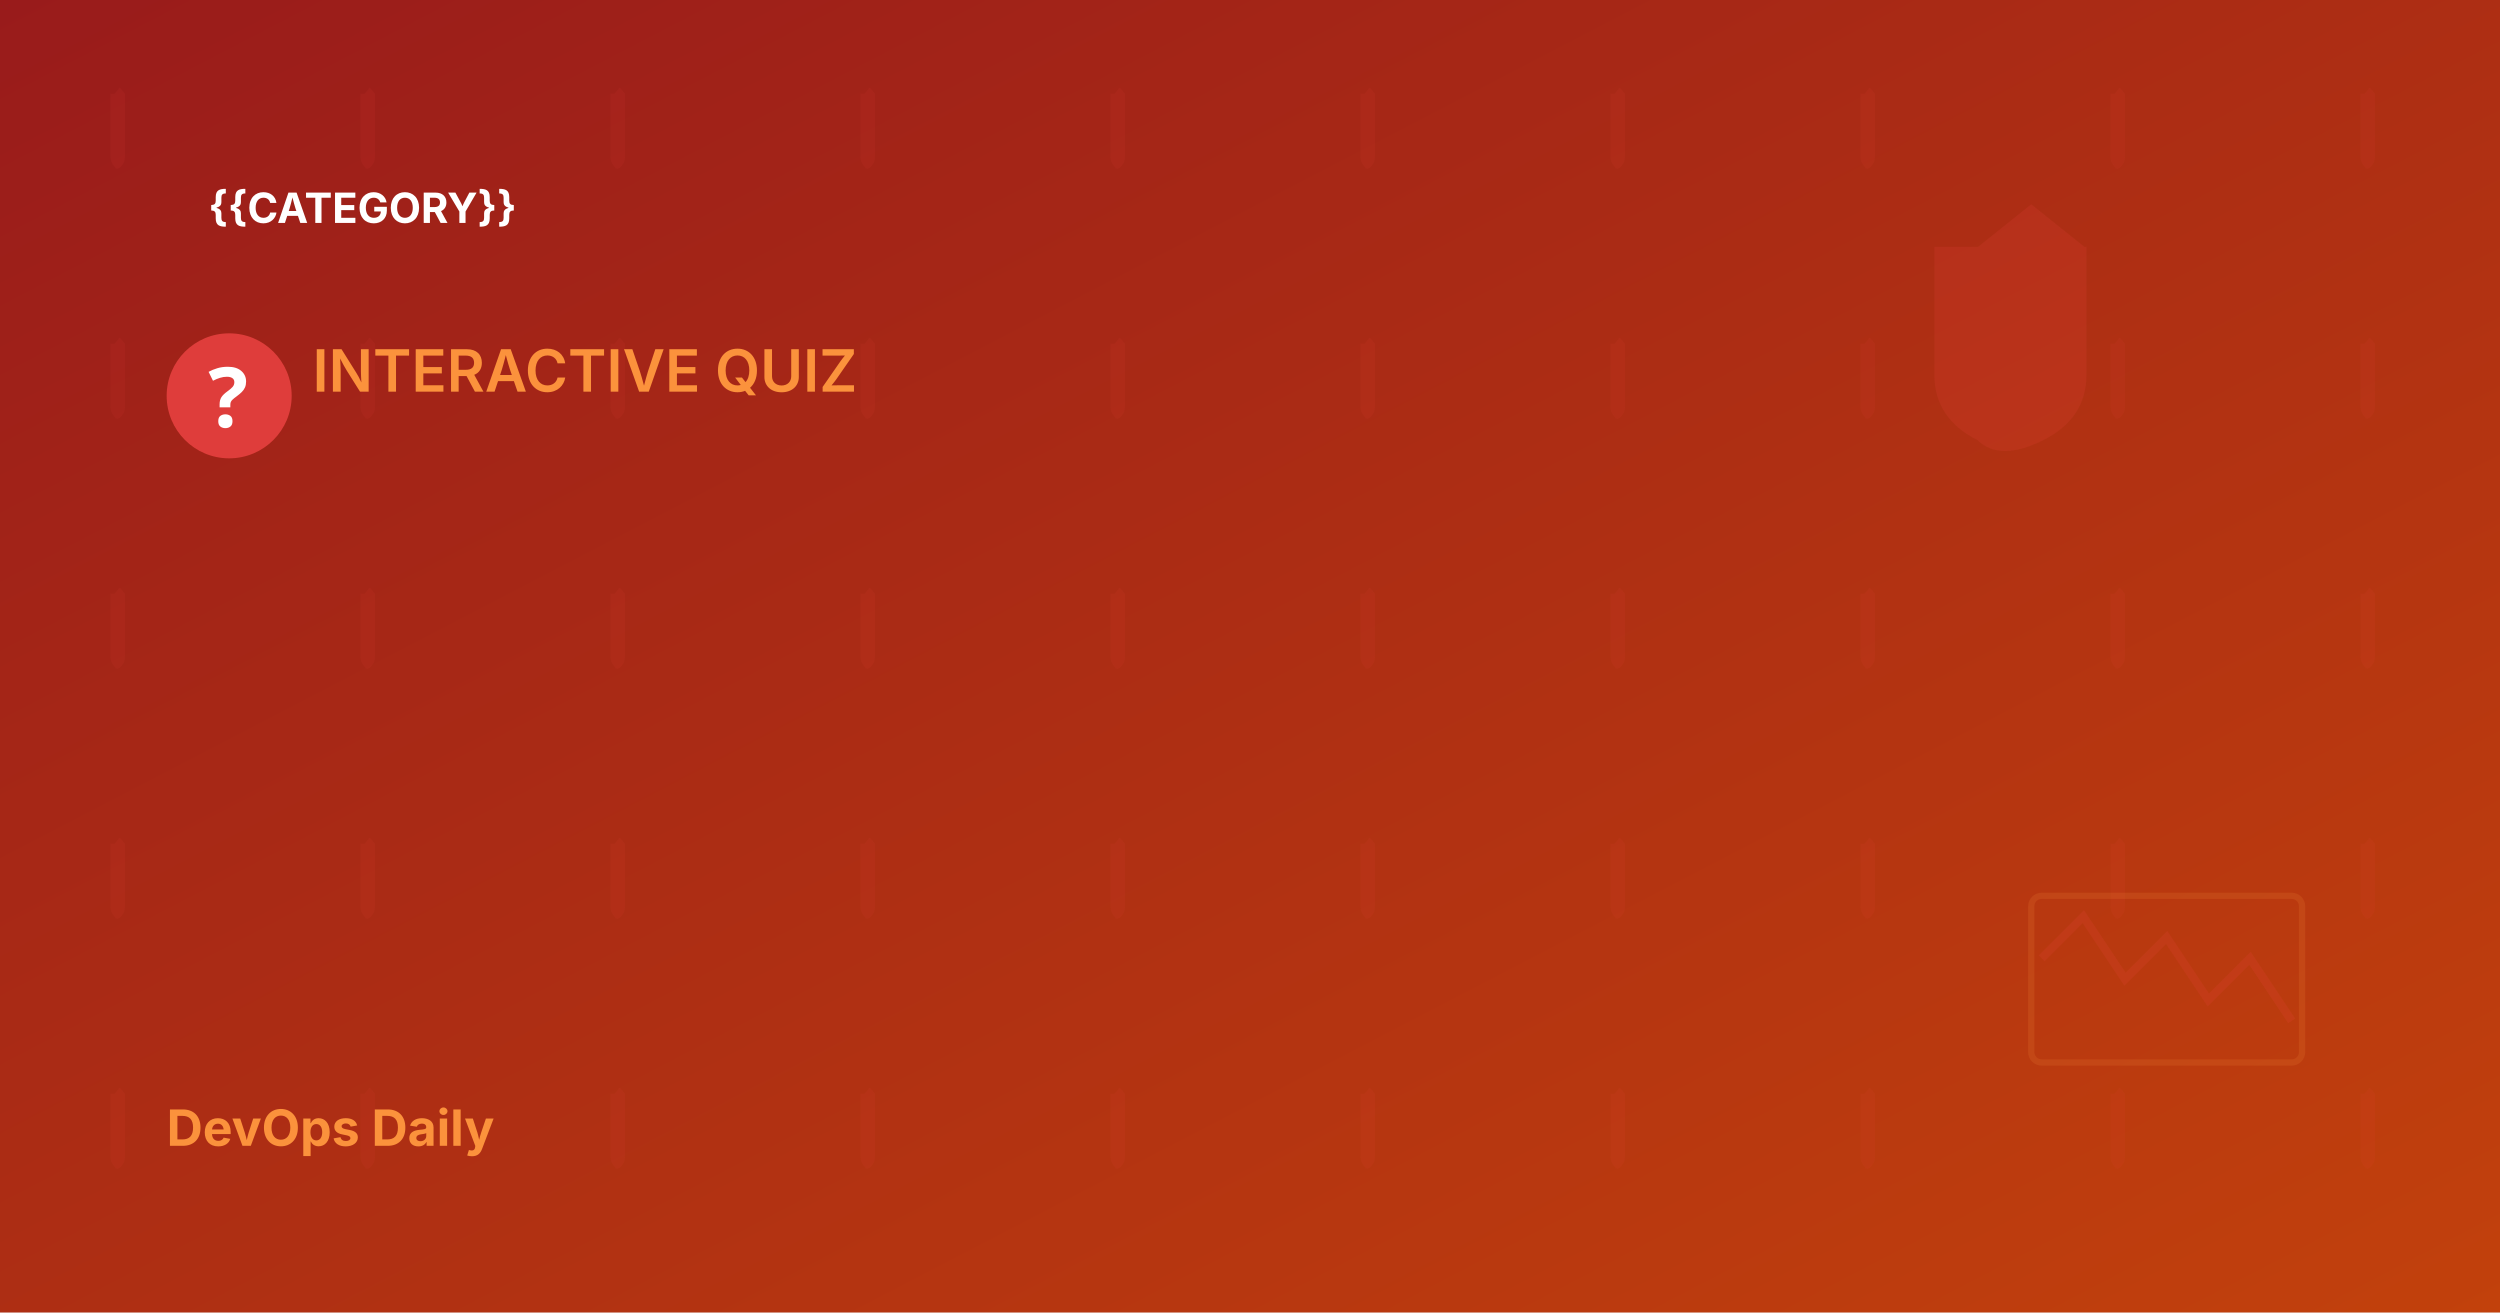
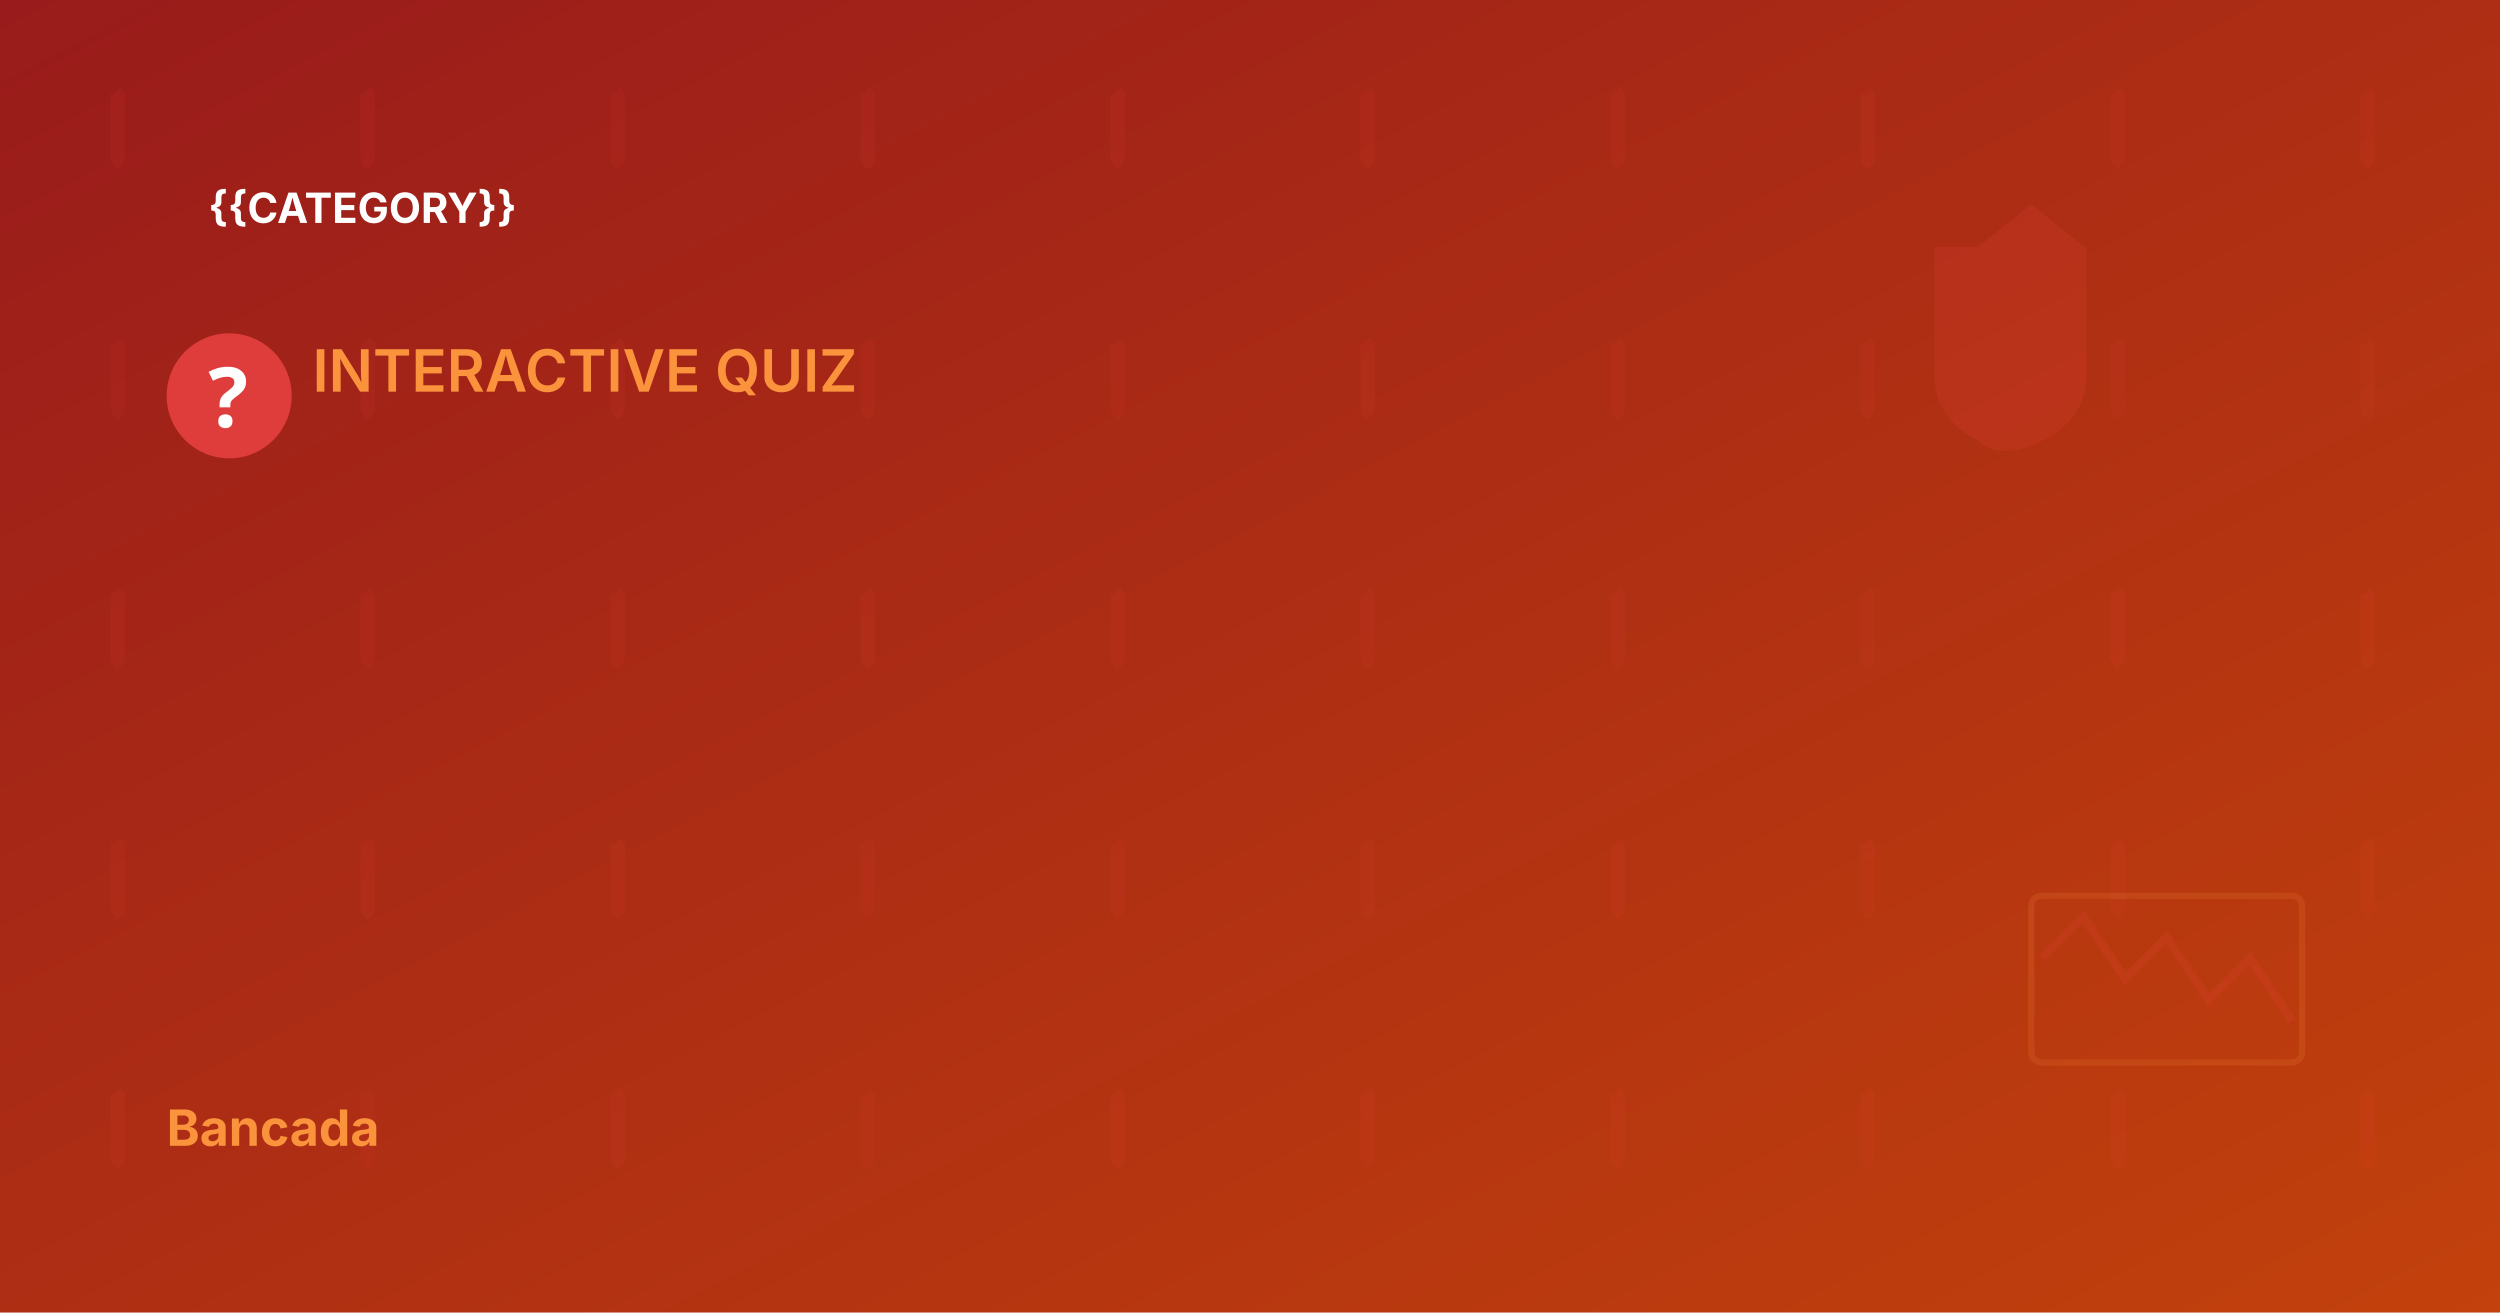
<svg xmlns="http://www.w3.org/2000/svg" width="1200" height="630">
  <defs>
    <linearGradient id="bgGradient" x1="0%" y1="0%" x2="100%" y2="100%">
      <stop offset="0%" style="stop-color:#991b1b;stop-opacity:1" />
      <stop offset="100%" style="stop-color:#c2410c;stop-opacity:1" />
    </linearGradient>
    <linearGradient id="accentGradient" x1="0%" y1="0%" x2="100%" y2="100%">
      <stop offset="0%" style="stop-color:#ef4444;stop-opacity:1" />
      <stop offset="100%" style="stop-color:#fb923c;stop-opacity:1" />
    </linearGradient>
    <pattern id="shields" x="0" y="0" width="120" height="120" patternUnits="userSpaceOnUse">
      <path d="M 55 45 L 60 45 L 60 75 Q 60 78 58 80 Q 56 82 55 80 Q 53 78 53 75 L 53 45 Z M 55 45 L 57.5 42 L 60 45" fill="#ef4444" opacity="0.08" />
    </pattern>
  </defs>
  <rect width="1200" height="630" fill="url(#bgGradient)" />
  <rect width="1200" height="630" fill="url(#shields)" />
  <rect x="80" y="80" width="{{BADGE_WIDTH}}" height="40" rx="20" fill="url(#accentGradient)" />
  <text x="100" y="107" font-family="system-ui, -apple-system, sans-serif" font-size="20" font-weight="bold" fill="#ffffff">{{CATEGORY}}</text>
  <g transform="translate(80, 160)">
    <circle cx="30" cy="30" r="30" fill="#ef4444" opacity="0.8" />
    <text x="20" y="45" font-family="system-ui" font-size="40" font-weight="bold" fill="#ffffff">?</text>
  </g>
  <text x="150" y="188" font-family="system-ui, -apple-system, sans-serif" font-size="28" font-weight="600" fill="#fb923c">INTERACTIVE QUIZ</text>

  {{TITLE_LINES}}

  
  <g opacity="0.15">
    <path d="M 950 120 L 1000 120 L 1000 180 Q 1000 200 980 210 Q 960 220 950 210 Q 930 200 930 180 L 930 120 Z M 950 120 L 975 100 L 1000 120" fill="#ef4444" stroke="#ef4444" stroke-width="3" />
    <polyline points="980,460 1000,440 1020,470 1040,450 1060,480 1080,460 1100,490" fill="none" stroke="#ef4444" stroke-width="4" />
    <rect x="975" y="430" width="130" height="80" rx="5" fill="none" stroke="#fb923c" stroke-width="3" />
  </g>
-   <text x="80" y="550" font-family="system-ui, -apple-system, sans-serif" font-size="24" font-weight="bold" fill="#fb923c">DevOps Daily</text>
+   <text x="80" y="550" font-family="system-ui, -apple-system, sans-serif" font-size="24" font-weight="bold" fill="#fb923c">Bancada</text>
</svg>
